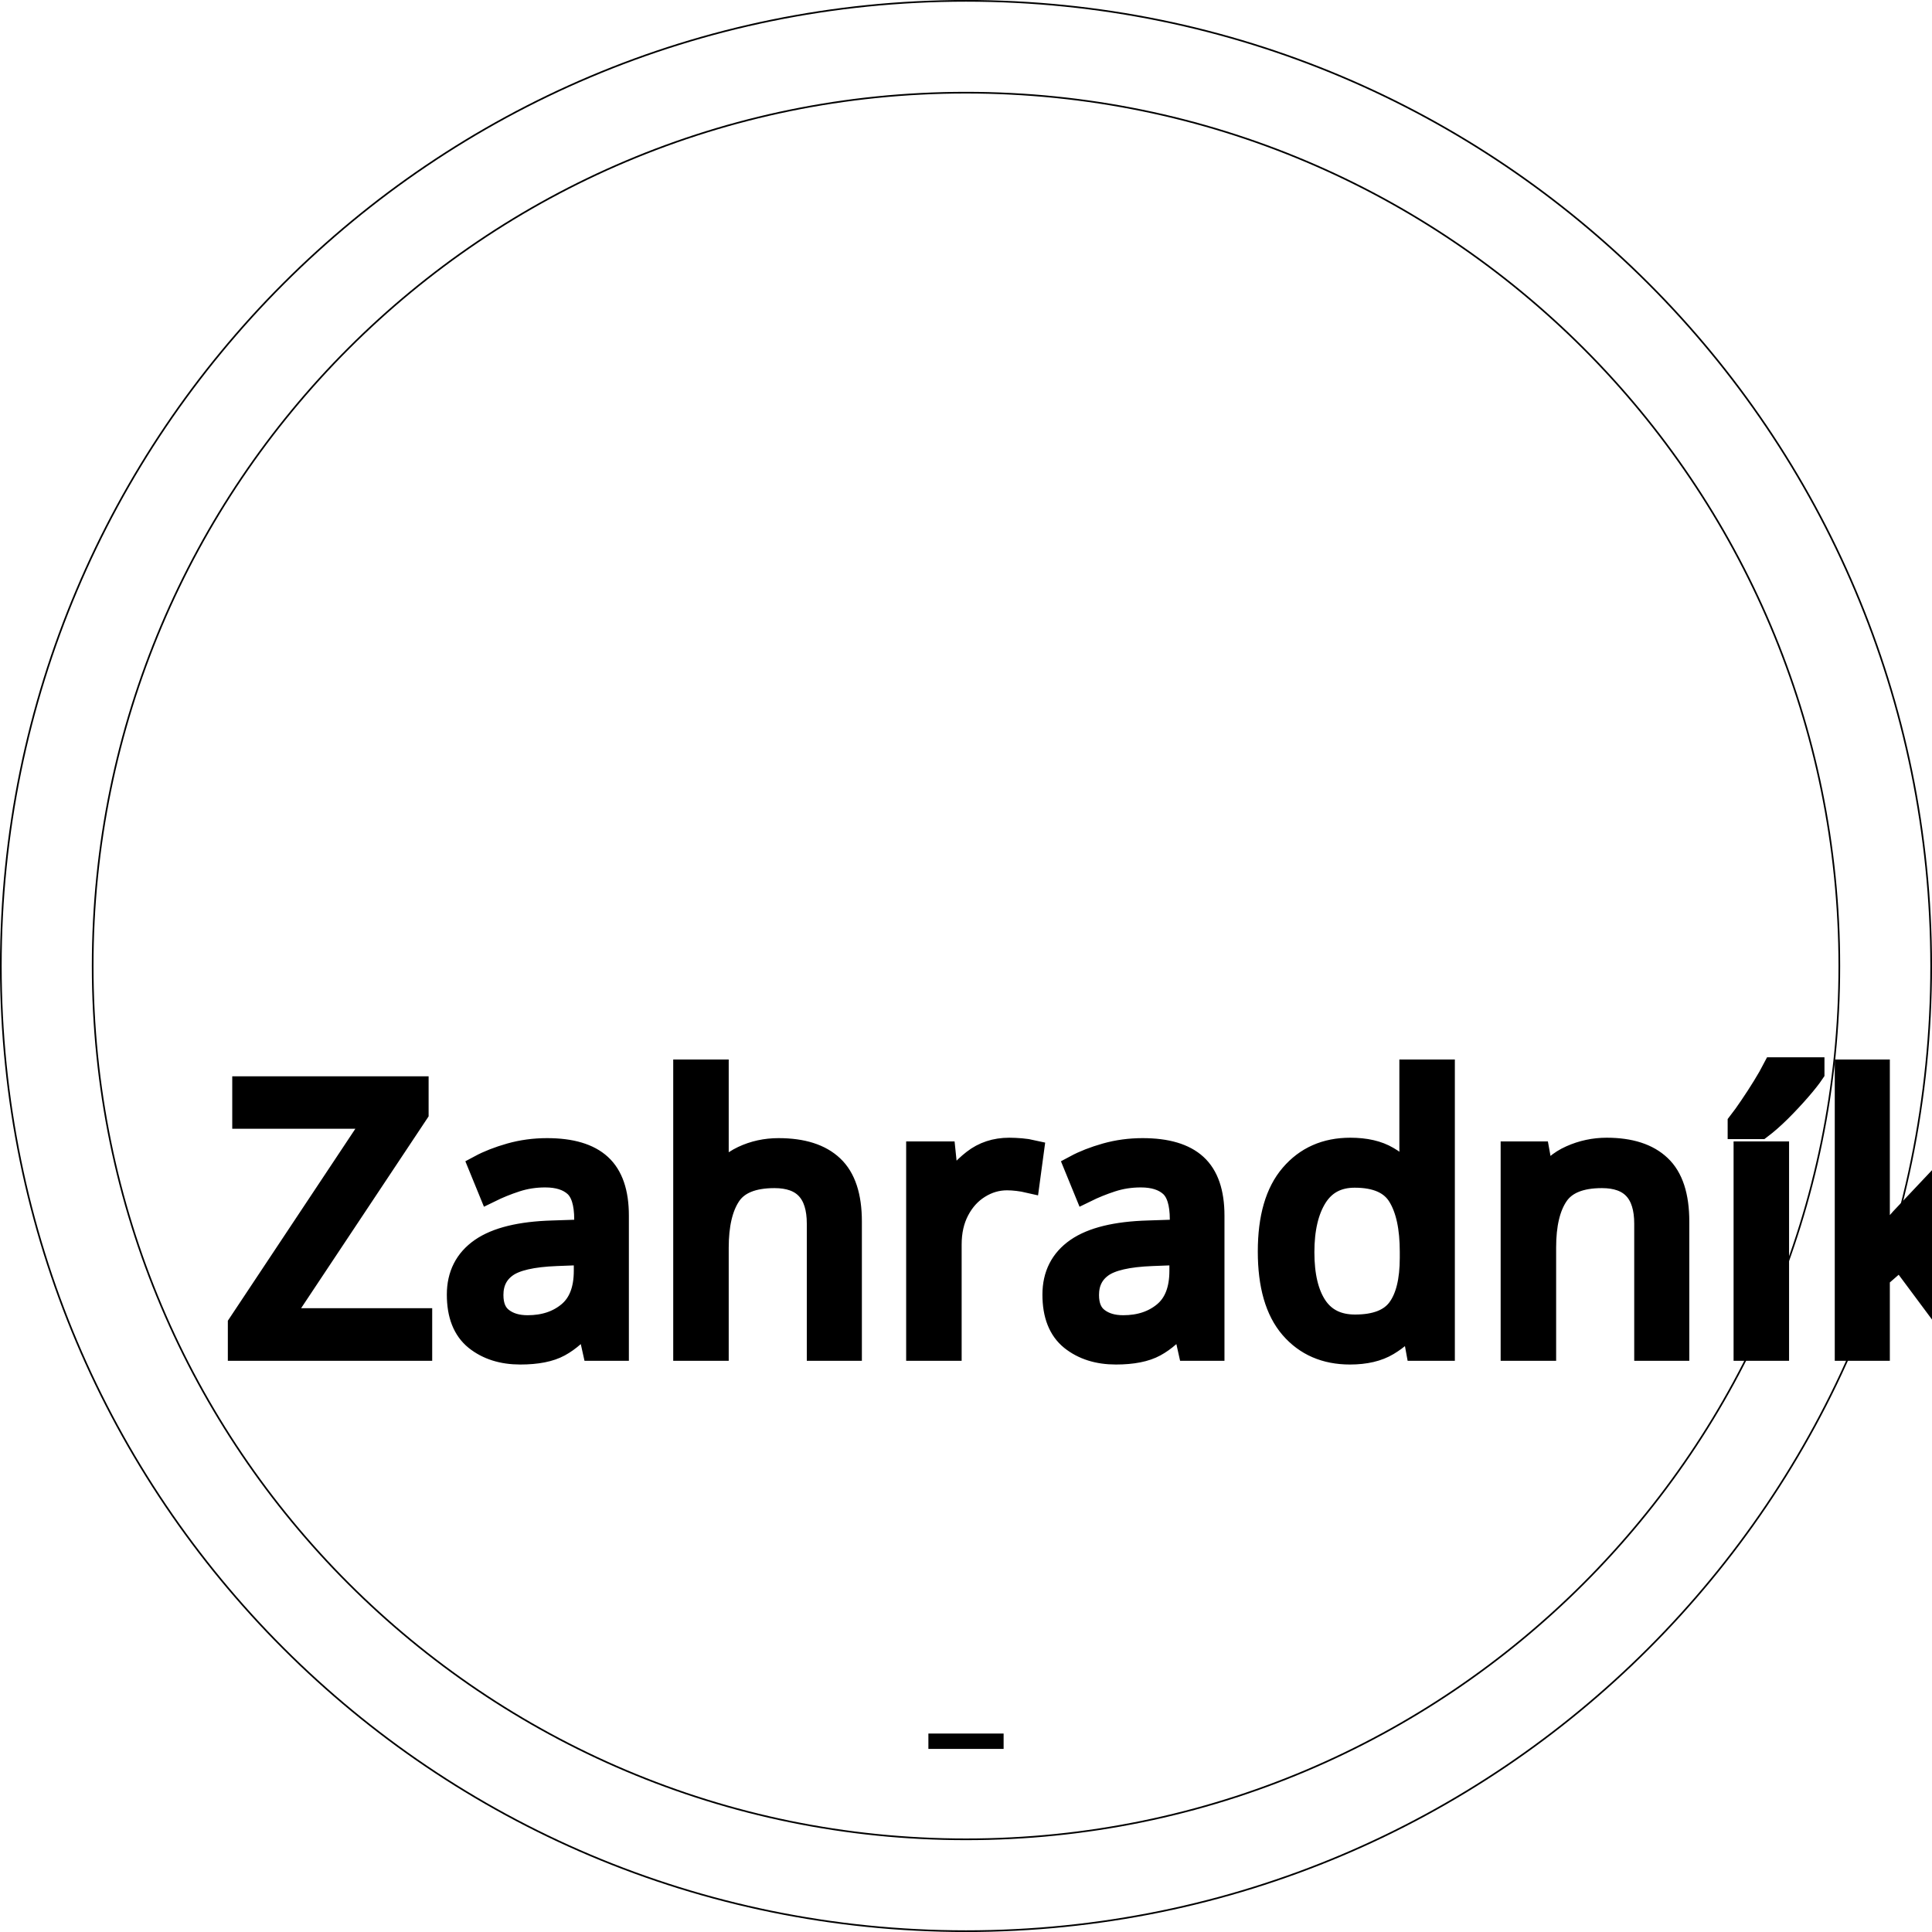
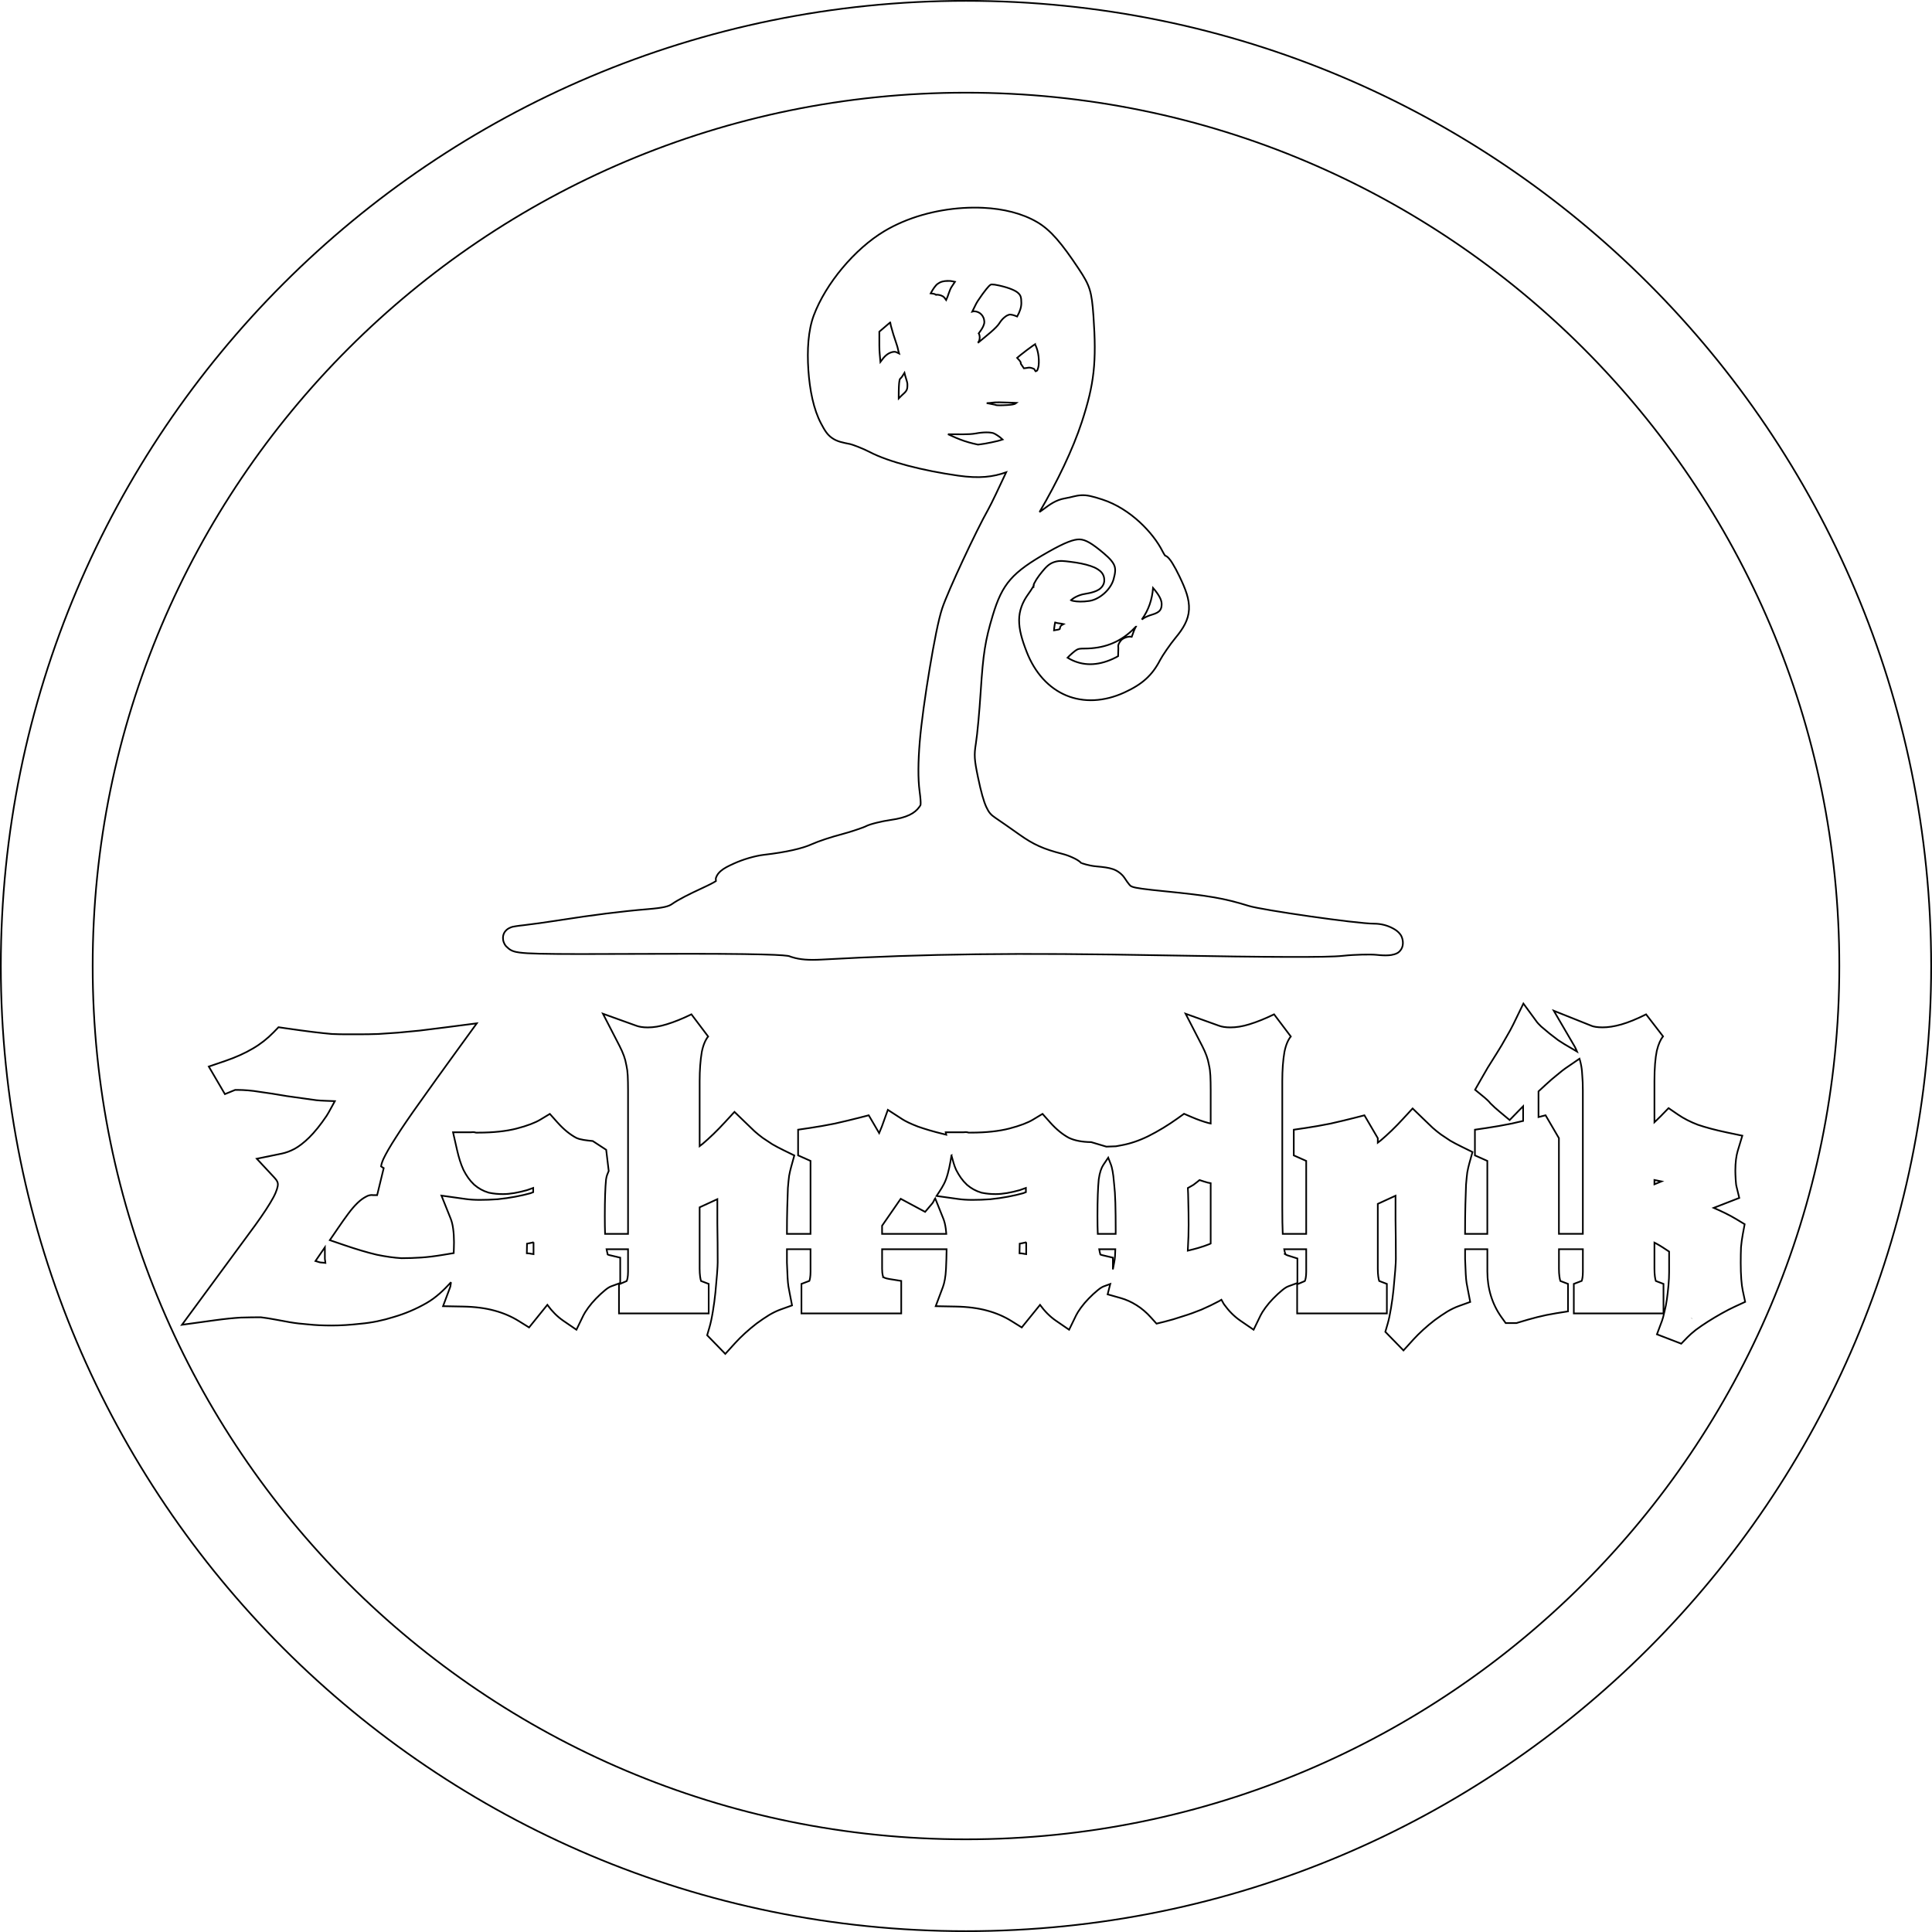
<svg xmlns="http://www.w3.org/2000/svg" version="1.2" viewBox="0 0 219.213 219.213" width="58mm" height="58mm" id="svg1" xml:space="preserve">
  <defs id="defs1">
    <clipPath clipPathUnits="userSpaceOnUse" id="cp1">
      <path d="m 275.5,535.5 c -143.78,0 -260,-116.22 -260,-260 0,-143.78 116.22,-260 260,-260 143.78,0 260,116.22 260,260 0,143.78 -116.22,260 -260,260 z" id="path1" />
    </clipPath>
  </defs>
  <style id="style1">
		tspan { white-space:pre } 
		.s0 { fill: none;stroke: #ff0000;stroke-miterlimit:100 } 
	</style>
  <g id="layer2">
    <g id="layer4" style="display:inline">
      <path id="path2" style="fill:none;stroke:#000000;stroke-width:0.189" d="M 219.118,109.606 A 109.512,109.512 0 0 1 109.606,219.118 109.512,109.512 0 0 1 0.095,109.606 109.512,109.512 0 0 1 109.606,0.095 109.512,109.512 0 0 1 219.118,109.606 Z" />
      <path id="circle2" style="fill:none;stroke:#000000;stroke-width:0.189" d="M 208.697,109.606 A 99.091,99.091 0 0 1 109.606,208.697 99.091,99.091 0 0 1 10.515,109.606 99.091,99.091 0 0 1 109.606,10.515 99.091,99.091 0 0 1 208.697,109.606 Z" />
    </g>
-     <text xml:space="preserve" style="display:inline;font-size:41.522px;font-family:'Didact Gothic';-inkscape-font-specification:'Didact Gothic';text-align:start;letter-spacing:0.769px;writing-mode:lr-tb;direction:ltr;text-anchor:start;fill:#de0000;fill-opacity:0.092;stroke:#000000;stroke-width:2.64;stroke-dasharray:none;stroke-opacity:1" x="25.593" y="153.083" id="text2-9">
-       <tspan id="tspan2-1" x="25.593" y="153.083" style="font-style:normal;font-variant:normal;font-weight:normal;font-stretch:normal;font-family:'New Rocker';-inkscape-font-specification:'New Rocker';letter-spacing:0.769px;fill:#000000;fill-opacity:1;stroke:#000000;stroke-width:2.64;stroke-dasharray:none;stroke-opacity:1">Zahradník</tspan>
-     </text>
-     <path id="path5" style="display:inline;stroke-width:3.717" d="m 105.339,196.695 h 8.535 v 1.744 h -8.535 z" />
+     <path id="path4" style="font-size:38.61px;font-family:'New Rocker';-inkscape-font-specification:'New Rocker';letter-spacing:0.715px;baseline-shift:baseline;white-space:pre;display:inline;overflow:visible;opacity:1;fill:none;stroke:#000000;stroke-width:0.189;stroke-dasharray:none;stroke-opacity:1;enable-background:accumulate;stop-color:#000000;stop-opacity:1" d="m 175.211,112.334 -1.162,2.326 c -0.205,0.41 -0.479,0.901 -0.822,1.464 l -0.014,0.025 -0.014,0.021 c -0.317,0.561 -0.659,1.125 -1.028,1.69 l -0.006,0.008 -0.004,0.008 c -0.358,0.562 -0.704,1.097 -1.035,1.607 l -0.016,0.025 -0.014,0.023 c -0.311,0.518 -0.557,0.936 -0.742,1.254 l -0.701,1.198 1.083,0.867 c 0.328,0.263 0.535,0.476 0.586,0.541 l 0.059,0.079 0.073,0.069 c 0.277,0.277 0.614,0.569 1.049,0.923 l 1.125,0.913 1.026,-1.025 c 0.172,-0.172 0.346,-0.345 0.525,-0.52 v 1.642 c -0.419,0.097 -0.861,0.196 -1.326,0.299 -1.027,0.2 -1.976,0.362 -2.841,0.486 l -1.378,0.198 v 2.875 l 1.427,0.617 v 8.168 h -2.56 c 2e-5,-1.326 0.013,-2.431 0.038,-3.308 0.025,-0.879 0.05,-1.613 0.075,-2.214 0.048,-0.569 0.097,-1.022 0.141,-1.358 0.067,-0.352 0.141,-0.68 0.226,-0.975 l 0.374,-1.306 -1.227,-0.586 c -0.511,-0.243 -0.953,-0.47 -1.322,-0.678 -0.003,-0.002 -0.007,-0.004 -0.01,-0.006 -0.37,-0.232 -0.728,-0.466 -1.075,-0.698 -0.305,-0.219 -0.616,-0.463 -0.929,-0.73 -0.35,-0.325 -0.734,-0.682 -1.158,-1.081 l -1.166,-1.098 -1.101,1.162 c -0.888,0.938 -1.745,1.742 -2.56,2.412 -0.1,0.082 -0.239,0.168 -0.343,0.25 v -0.497 l -1.538,-2.561 -1.154,0.289 c -0.798,0.199 -1.717,0.413 -2.75,0.64 -1.027,0.2 -1.974,0.362 -2.839,0.486 l -1.382,0.198 v 2.875 l 1.429,0.617 v 8.168 h -2.7 c -0.034,-0.755 -0.051,-1.737 -0.051,-2.931 v -14.17 c 0,-1.256 0.086,-2.338 0.244,-3.247 0.168,-0.83 0.437,-1.388 0.736,-1.748 l -1.924,-2.48 c -1.019,0.485 -1.963,0.853 -2.819,1.108 l -0.006,0.002 -0.006,0.002 c -0.795,0.243 -1.523,0.353 -2.194,0.353 -0.556,0 -0.983,-0.073 -1.285,-0.179 l -3.868,-1.353 1.918,3.622 c 0.203,0.384 0.366,0.747 0.493,1.087 0.12,0.319 0.211,0.648 0.271,0.99 l 0.008,0.042 0.01,0.044 c 0.078,0.33 0.131,0.71 0.152,1.141 0.024,0.481 0.036,1.037 0.036,1.659 v 3.696 c -0.071,-0.017 -0.158,-0.022 -0.228,-0.041 -0.606,-0.157 -1.282,-0.387 -2.021,-0.698 l -0.816,-0.343 -0.725,0.507 c -1.12,0.779 -2.244,1.441 -3.374,1.994 -1.066,0.509 -2.096,0.846 -3.094,1.023 l -0.643,0.116 -1.102,0.039 -1.743,-0.506 c -1.074,-0.011 -1.927,-0.184 -2.566,-0.482 -0.689,-0.359 -1.412,-0.913 -2.152,-1.721 l -0.877,-0.958 -1.121,0.657 c -0.539,0.316 -1.458,0.673 -2.704,0.985 -1.169,0.292 -2.643,0.455 -4.399,0.455 h -0.267 c -0.308,-0.096 -0.442,-0.038 -0.622,-0.038 h -2.023 l 0.063,0.272 -0.467,-0.112 c -1.029,-0.245 -1.959,-0.513 -2.797,-0.8 -0.829,-0.309 -1.442,-0.604 -1.774,-0.813 l -1.679,-1.058 -0.687,1.861 c -0.097,0.262 -0.214,0.485 -0.315,0.74 l -1.196,-1.992 -1.156,0.289 c -0.798,0.199 -1.717,0.413 -2.75,0.64 -1.027,0.2 -1.974,0.362 -2.839,0.486 l -1.38,0.198 v 2.875 l 1.429,0.617 v 8.168 h -2.714 c 0.002,-1.156 0.015,-2.131 0.038,-2.921 0.025,-0.879 0.048,-1.614 0.073,-2.216 0.048,-0.569 0.097,-1.022 0.141,-1.358 0.067,-0.352 0.143,-0.678 0.228,-0.973 l 0.372,-1.308 -1.227,-0.584 c -0.502,-0.239 -0.933,-0.462 -1.299,-0.667 -0.38,-0.238 -0.749,-0.476 -1.105,-0.713 -0.307,-0.22 -0.616,-0.464 -0.93,-0.732 -0.35,-0.325 -0.734,-0.686 -1.158,-1.085 l -1.166,-1.096 -1.103,1.164 c -0.888,0.938 -1.743,1.742 -2.558,2.412 -0.1,0.082 -0.241,0.166 -0.344,0.249 v -7.27 c 0,-1.257 0.088,-2.343 0.245,-3.252 0.168,-0.827 0.436,-1.383 0.734,-1.742 l -1.926,-2.482 c -1.019,0.485 -1.961,0.853 -2.817,1.108 l -0.006,0.002 -0.006,0.002 c -0.795,0.243 -1.525,0.355 -2.196,0.355 -0.556,0 -0.981,-0.075 -1.283,-0.181 l -3.868,-1.353 1.918,3.622 c 0.203,0.384 0.366,0.747 0.493,1.087 0.12,0.319 0.209,0.648 0.269,0.99 l 0.008,0.042 0.012,0.044 c 0.078,0.33 0.131,0.71 0.152,1.141 0.024,0.481 0.036,1.037 0.036,1.659 v 16.056 h -2.643 c -0.02,-0.561 -0.03,-1.23 -0.03,-2.004 0,-1.835 0.052,-3.21 0.143,-4.083 0.061,-0.46 0.194,-0.658 0.307,-0.95 l -0.291,-2.371 -1.544,-0.982 c -0.709,-0.071 -1.43,-0.139 -1.905,-0.36 -0.689,-0.359 -1.414,-0.913 -2.154,-1.721 l -0.877,-0.956 -1.119,0.655 c -0.539,0.316 -1.458,0.673 -2.704,0.985 -1.169,0.292 -2.642,0.455 -4.399,0.455 h -0.267 c -0.308,-0.096 -0.44,-0.038 -0.62,-0.038 h -2.025 l 0.461,1.973 c 0.198,0.848 0.426,1.575 0.729,2.214 l 0.016,0.029 0.014,0.033 c 0.321,0.61 0.701,1.149 1.186,1.593 l 0.028,0.025 0.03,0.025 c 0.464,0.387 1.008,0.683 1.592,0.85 l 0.061,0.019 0.065,0.012 c 0.501,0.1 1.018,0.146 1.55,0.146 0.841,0 1.737,-0.161 2.774,-0.441 0.247,-0.067 0.472,-0.177 0.715,-0.252 v 0.474 c -0.122,0.043 -0.179,0.081 -0.319,0.123 -0.507,0.137 -1.081,0.266 -1.726,0.385 -0.641,0.119 -1.325,0.214 -2.049,0.287 -0.7,0.048 -1.387,0.073 -2.059,0.073 -0.607,0 -1.153,-0.036 -1.635,-0.102 l -2.766,-0.378 1.063,2.582 c 0.118,0.287 0.217,0.654 0.279,1.11 v 0.006 l 0.002,0.004 c 0.065,0.456 0.099,0.962 0.099,1.513 0,0.406 -0.023,0.813 -0.032,1.22 l -1.265,0.204 c -0.91,0.148 -1.735,0.245 -2.471,0.293 -0.743,0.048 -1.5,0.072 -2.269,0.073 -0.847,-0.047 -1.801,-0.174 -2.855,-0.389 -1.057,-0.241 -2.34,-0.612 -3.841,-1.112 l -1.55,-0.518 0.93,-1.322 0.002,-0.004 c 0.399,-0.574 0.799,-1.121 1.196,-1.642 0.367,-0.482 0.723,-0.88 1.057,-1.193 l 0.002,-0.002 c 0.341,-0.321 0.664,-0.546 0.968,-0.698 l 0.032,-0.015 0.03,-0.017 c 0.205,-0.114 0.405,-0.151 0.643,-0.162 l 0.053,0.017 h 0.531 l 0.756,-3.025 c -0.178,-0.095 -0.22,-0.138 -0.307,-0.202 0.014,-0.085 0.055,-0.345 0.271,-0.821 0.281,-0.582 0.772,-1.419 1.465,-2.459 l 0.006,-0.008 0.004,-0.008 c 0.696,-1.068 1.62,-2.385 2.766,-3.938 l 0.004,-0.004 0.004,-0.006 c 1.152,-1.587 2.563,-3.499 4.233,-5.734 l 2.259,-3.027 -3.746,0.47 c -1.026,0.128 -1.976,0.242 -2.847,0.345 -0.862,0.076 -1.687,0.153 -2.475,0.229 -0.774,0.05 -1.525,0.098 -2.251,0.148 -0.717,0.024 -1.447,0.037 -2.19,0.037 h -1.621 c -0.45,0 -0.973,-0.013 -1.556,-0.037 -0.586,-0.049 -1.302,-0.124 -2.15,-0.224 h -0.006 c -0.834,-0.101 -1.891,-0.241 -3.17,-0.42 l -0.794,-0.112 -0.564,0.566 c -0.723,0.723 -1.516,1.328 -2.394,1.823 l -0.008,0.004 -0.008,0.004 c -0.864,0.5 -1.913,0.964 -3.142,1.374 l -1.901,0.632 1.853,3.085 1.176,-0.47 h 0.23 c 0.837,0 1.691,0.069 2.562,0.21 l 0.024,0.004 0.024,0.004 c 0.956,0.126 1.953,0.276 2.989,0.453 l 0.022,0.004 0.022,0.006 c 1.088,0.155 2.227,0.309 3.417,0.464 l 0.018,0.004 0.02,0.002 c 0.658,0.07 1.426,0.07 2.14,0.104 -0.313,0.531 -0.656,1.212 -0.948,1.646 -0.696,1.006 -1.365,1.81 -1.982,2.405 -0.611,0.588 -1.182,1.01 -1.689,1.283 -0.518,0.268 -1.012,0.444 -1.489,0.54 l -2.869,0.574 2.021,2.11 c 0.357,0.373 0.406,0.566 0.406,0.782 0,0.194 -0.12,0.722 -0.531,1.457 -0.433,0.776 -1.134,1.828 -2.087,3.106 l -8.414,11.131 3.813,-0.511 c 1.121,-0.15 2.108,-0.246 2.954,-0.295 0.838,-0.024 1.596,-0.034 2.291,-0.035 0.575,0.071 1.108,0.149 1.58,0.239 h 0.006 l 0.008,0.002 c 0.571,0.104 1.152,0.209 1.748,0.312 l 0.006,0.002 h 0.006 c 0.657,0.11 1.361,0.188 2.103,0.243 h 0.002 0.002 0.002 c 8.28e-4,-1e-5 0.003,-7e-5 0.004,0 0.795,0.085 1.692,0.125 2.708,0.125 1.016,0 2.121,-0.069 3.316,-0.2 1.289,-0.113 2.564,-0.369 3.819,-0.757 1.3,-0.369 2.557,-0.887 3.764,-1.561 1.073,-0.599 1.971,-1.434 2.813,-2.328 -0.04,0.153 -0.049,0.419 -0.095,0.54 l -0.824,2.143 2.297,0.041 c 1.389,0.024 2.586,0.18 3.589,0.447 l 0.004,0.002 h 0.004 c 1.046,0.273 1.981,0.666 2.819,1.173 l 1.182,0.717 2.101,-2.53 c 0.526,0.703 1.131,1.309 1.829,1.775 l 1.517,1.01 0.812,-1.628 c 0.091,-0.181 0.276,-0.476 0.546,-0.836 0.261,-0.348 0.557,-0.689 0.893,-1.025 0.348,-0.348 0.688,-0.655 1.024,-0.923 l 0.006,-0.004 0.004,-0.006 c 0.312,-0.254 0.559,-0.382 0.687,-0.428 l 1.065,-0.38 v -2.836 l -1.245,-0.287 c -0.107,-0.025 -0.153,-0.047 -0.196,-0.069 -0.001,-0.01 -0.007,-0.03 -0.014,-0.054 l -0.002,-0.008 c -0.039,-0.133 -0.079,-0.31 -0.119,-0.526 h 2.475 v 2.532 c 0,0.568 -0.1,0.904 -0.139,0.981 l -0.01,0.019 -0.01,0.019 c -0.002,0.005 -0.004,0.009 -0.006,0.013 l -0.877,0.366 v 3.256 h 10.317 v -3.305 l -0.877,-0.326 c -0.001,-0.003 -0.003,-0.006 -0.004,-0.01 -0.069,-0.188 -0.16,-0.668 -0.16,-1.364 v -6.873 l 2.037,-0.911 v 2.703 0.013 c 0.026,1.458 0.038,2.914 0.038,4.372 0,0.186 -0.021,0.637 -0.071,1.262 -0.05,0.631 -0.114,1.329 -0.19,2.093 -0.073,0.708 -0.171,1.418 -0.293,2.127 v 0.004 l -0.002,0.004 c -0.121,0.727 -0.254,1.313 -0.38,1.734 l -0.275,0.917 2.087,2.089 1.134,-1.216 c 0.32,-0.343 0.697,-0.709 1.128,-1.093 0.424,-0.377 0.875,-0.745 1.35,-1.102 0.5,-0.356 0.983,-0.672 1.449,-0.952 0.459,-0.261 0.893,-0.464 1.297,-0.605 l 1.321,-0.461 -0.275,-1.37 c -0.048,-0.24 -0.096,-0.495 -0.145,-0.761 v -0.006 c -0.037,-0.223 -0.072,-0.556 -0.095,-0.977 -0.024,-0.432 -0.051,-1.003 -0.075,-1.686 v -0.013 -1.476 h 2.714 v 2.532 c 0,0.549 -0.084,0.892 -0.133,1.014 l -0.911,0.337 v 3.305 h 11.477 v -3.638 l -1.36,-0.212 c -0.53,-0.083 -0.688,-0.208 -0.707,-0.218 h -0.002 c 0.003,-0.011 -0.133,-0.268 -0.133,-0.936 v -2.183 h 7.42 c -0.01,0.74 -0.034,1.48 -0.071,2.22 -0.045,0.884 -0.183,1.562 -0.356,2.014 l -0.828,2.143 2.299,0.041 c 1.389,0.024 2.588,0.18 3.591,0.447 l 0.004,0.002 h 0.004 c 1.046,0.273 1.977,0.664 2.815,1.172 l 1.184,0.717 2.103,-2.526 c 0.526,0.702 1.132,1.308 1.829,1.773 l 1.515,1.01 0.814,-1.628 c 0.091,-0.181 0.272,-0.476 0.542,-0.836 0.261,-0.348 0.559,-0.689 0.895,-1.025 0.348,-0.348 0.69,-0.657 1.026,-0.925 l 0.004,-0.004 0.006,-0.004 c 0.312,-0.254 0.557,-0.382 0.685,-0.428 l 0.762,-0.272 -0.305,1.16 1.53,0.422 c 0.593,0.164 1.188,0.422 1.794,0.79 0.584,0.355 1.136,0.809 1.661,1.378 l 0.639,0.69 0.915,-0.218 c 0.676,-0.162 1.375,-0.364 2.091,-0.601 l 0.008,-0.002 c 0.738,-0.219 1.451,-0.468 2.14,-0.744 l 0.014,-0.006 0.016,-0.006 c 0.706,-0.299 1.376,-0.612 2.009,-0.942 0.1,-0.052 0.176,-0.109 0.273,-0.162 0.117,0.178 0.187,0.366 0.317,0.541 0.533,0.721 1.155,1.337 1.867,1.811 l 1.517,1.01 0.812,-1.628 c 0.091,-0.181 0.274,-0.476 0.544,-0.836 0.261,-0.348 0.557,-0.689 0.893,-1.025 0.348,-0.348 0.69,-0.657 1.026,-0.925 l 0.006,-0.004 0.004,-0.004 c 0.312,-0.254 0.557,-0.382 0.685,-0.428 l 1.067,-0.382 V 140.87 l -1.134,-0.349 c -0.117,-0.036 -0.159,-0.067 -0.218,-0.1 0.005,-0.002 -0.027,-0.072 -0.097,-0.243 -0.024,-0.094 -0.048,-0.209 -0.071,-0.343 h 2.534 v 2.532 c 0,0.568 -0.102,0.904 -0.141,0.981 l -0.01,0.019 -0.008,0.019 c -0.002,0.004 -0.004,0.01 -0.006,0.013 l -0.879,0.366 v 3.256 h 10.319 v -3.305 l -0.879,-0.326 c -0.001,-0.003 -0.003,-0.006 -0.004,-0.01 -0.069,-0.188 -0.16,-0.668 -0.16,-1.364 v -7.258 l 2.039,-0.911 v 2.701 0.013 c 0.026,1.458 0.038,2.916 0.038,4.374 0,0.186 -0.021,0.637 -0.071,1.262 -0.051,0.631 -0.116,1.327 -0.192,2.091 l 0.002,-0.004 c -0.073,0.71 -0.172,1.42 -0.295,2.131 v 0.004 l -0.002,0.006 c -0.121,0.727 -0.252,1.312 -0.378,1.732 l -0.275,0.921 2.087,2.085 1.134,-1.216 c 0.32,-0.343 0.697,-0.709 1.128,-1.093 0.423,-0.376 0.873,-0.741 1.346,-1.096 0.497,-0.355 0.979,-0.673 1.443,-0.952 0.463,-0.264 0.9,-0.466 1.307,-0.609 l 1.319,-0.462 -0.273,-1.37 c -0.048,-0.24 -0.098,-0.493 -0.146,-0.759 v -0.002 c -0.037,-0.223 -0.071,-0.558 -0.095,-0.981 -0.024,-0.432 -0.051,-1.005 -0.075,-1.688 v -0.012 -1.091 h 2.56 v 2.491 c 0,1.89 0.547,3.664 1.627,5.125 l 0.481,0.653 h 1.241 l 0.224,-0.069 c 0.75,-0.225 1.473,-0.424 2.168,-0.597 0.668,-0.167 1.394,-0.313 2.176,-0.435 l 1.358,-0.21 v -3.075 l -0.877,-0.326 c -0.001,-0.003 -0.003,-0.006 -0.004,-0.01 -0.069,-0.188 -0.16,-0.668 -0.16,-1.364 v -2.183 h 2.752 v 2.532 c 1e-5,0.549 -0.084,0.892 -0.133,1.014 l -0.909,0.337 v 3.305 H 191.322 v -3.305 l -0.879,-0.326 c -0.001,-0.003 -0.003,-0.006 -0.004,-0.01 -0.069,-0.188 -0.158,-0.668 -0.158,-1.364 v -2.915 c 0.053,0.028 0.114,0.05 0.166,0.079 l 0.02,0.01 0.018,0.008 c 0.5,0.258 0.992,0.586 1.485,0.902 v 2.304 c 0,0.433 -0.024,0.913 -0.071,1.437 -0.049,0.54 -0.109,1.066 -0.182,1.578 -0.069,0.484 -0.159,0.938 -0.271,1.362 l -0.012,0.038 -0.01,0.038 c -0.09,0.429 -0.187,0.767 -0.273,0.99 l -0.582,1.513 2.795,1.048 0.731,-0.732 c 0.243,-0.243 0.563,-0.518 0.95,-0.815 0.423,-0.304 0.883,-0.612 1.386,-0.923 0.515,-0.319 1.043,-0.624 1.584,-0.919 0.535,-0.292 1.04,-0.547 1.513,-0.759 l 1.188,-0.532 -0.279,-1.276 c -0.138,-0.629 -0.232,-1.691 -0.232,-3.093 0,-0.68 0.011,-1.262 0.034,-1.759 0.047,-0.484 0.113,-0.967 0.206,-1.453 l 0.214,-1.112 -0.976,-0.574 c -0.798,-0.469 -1.678,-0.872 -2.58,-1.256 l 2.936,-1.112 -0.346,-1.385 c -0.002,-0.007 -0.046,-0.281 -0.069,-0.671 -0.025,-0.417 -0.038,-0.752 -0.038,-0.987 0,-0.938 0.107,-1.686 0.275,-2.227 l 0.529,-1.696 -1.74,-0.355 c -1.33,-0.271 -2.456,-0.565 -3.374,-0.869 -0.866,-0.321 -1.622,-0.699 -2.273,-1.133 l -1.097,-0.73 -0.93,0.931 c -0.26,0.26 -0.458,0.422 -0.695,0.647 v -4.607 c 0,-1.463 0.105,-2.607 0.271,-3.384 0.19,-0.771 0.455,-1.3 0.719,-1.622 l -1.95,-2.461 c -1.093,0.534 -2.051,0.909 -2.851,1.131 -0.812,0.226 -1.533,0.326 -2.158,0.326 -0.617,0 -1.04,-0.085 -1.231,-0.16 l -4.377,-1.701 2.415,4.025 c 0.115,0.191 0.179,0.366 0.255,0.543 l -1.459,-0.834 c -0.123,-0.07 -0.377,-0.228 -0.697,-0.434 -0.313,-0.24 -0.647,-0.488 -1,-0.748 -0.334,-0.262 -0.653,-0.525 -0.962,-0.786 -0.251,-0.232 -0.427,-0.422 -0.483,-0.497 z m 6.448,6.175 c 0.049,0.167 0.11,0.321 0.143,0.507 l 0.008,0.044 0.01,0.044 c 0.076,0.323 0.131,0.716 0.152,1.175 l 0.002,0.038 0.004,0.038 c 0.045,0.476 0.069,1.046 0.069,1.701 v 16.056 h -2.752 v -10.711 l -1.536,-2.561 -0.812,0.202 v -2.875 c 0.277,-0.251 0.548,-0.495 0.812,-0.732 0.49,-0.441 0.934,-0.814 1.328,-1.116 l 0.024,-0.017 0.022,-0.017 c 0.417,-0.344 0.735,-0.583 0.875,-0.676 z m -72.228,10.823 c 0.158,0.566 0.308,1.138 0.527,1.599 l 0.016,0.029 0.016,0.031 c 0.321,0.61 0.701,1.149 1.186,1.593 l 0.026,0.027 0.03,0.025 c 0.464,0.387 1.008,0.683 1.592,0.85 l 0.063,0.019 0.061,0.012 c 0.501,0.1 1.02,0.146 1.552,0.146 0.841,0 1.739,-0.161 2.776,-0.441 0.247,-0.067 0.472,-0.177 0.715,-0.252 v 0.472 c -0.122,0.043 -0.178,0.08 -0.319,0.123 -0.507,0.137 -1.081,0.268 -1.726,0.387 -0.64,0.119 -1.324,0.214 -2.047,0.287 -0.701,0.048 -1.389,0.073 -2.063,0.073 -0.607,0 -1.155,-0.036 -1.637,-0.102 l -2.485,-0.339 c 0.397,-0.586 0.815,-1.153 1.085,-1.859 l 0.004,-0.008 0.002,-0.006 c 0.307,-0.825 0.477,-1.74 0.628,-2.667 z m 18.028,0.252 0.317,0.792 c 0.045,0.112 0.12,0.359 0.184,0.703 l 0.002,0.01 0.002,0.01 c 0.057,0.285 0.118,0.753 0.166,1.358 l 0.004,0.035 0.004,0.035 c 0.068,0.544 0.118,1.26 0.143,2.125 0.025,0.853 0.038,1.895 0.038,3.12 0,0.114 -0.001,0.229 -0.002,0.343 h -2.061 c -0.021,-0.561 -0.034,-1.23 -0.034,-2.004 0,-1.838 0.056,-3.218 0.146,-4.091 0.106,-0.787 0.315,-1.319 0.533,-1.632 z m 62.82,2.499 0.804,0.16 -0.804,0.324 z m -52.318,0.008 c 0.317,0.097 0.607,0.202 0.954,0.289 0.121,0.03 0.212,0.031 0.329,0.058 v 6.754 c -0.055,0.026 -0.073,0.041 -0.133,0.067 -0.402,0.155 -0.843,0.303 -1.328,0.441 -0.371,0.106 -0.773,0.201 -1.174,0.295 0.004,-0.108 0.012,-0.198 0.016,-0.308 l 0.002,-0.031 c 0.052,-0.847 0.079,-1.695 0.079,-2.541 0,-0.877 -0.014,-1.791 -0.04,-2.74 0,-0.57 -0.03,-0.946 -0.048,-1.395 0.211,-0.122 0.409,-0.203 0.63,-0.347 l 0.008,-0.006 0.008,-0.004 c 0.277,-0.185 0.463,-0.356 0.697,-0.532 z m -30.402,2.048 0.936,2.274 c 0.118,0.287 0.217,0.656 0.279,1.112 v 0.006 l 0.002,0.004 c 0.026,0.185 0.049,0.379 0.065,0.58 h -7.391 v -0.911 l 2.144,-3.015 2.807,1.464 0.832,-0.958 c 0.136,-0.157 0.201,-0.386 0.325,-0.555 z m -46.196,4.91 v 1.339 c -0.189,-0.019 -0.424,-0.085 -0.604,-0.092 l 0.002,0.002 c -0.058,-0.003 -0.112,-0.009 -0.17,-0.012 l 0.022,-1.075 c 0.207,-0.047 0.376,-0.058 0.598,-0.116 l 0.028,-0.006 0.026,-0.008 c 0.032,-0.01 0.067,-0.023 0.099,-0.033 z m 56.663,0 v 1.339 c -0.189,-0.019 -0.424,-0.085 -0.604,-0.092 l 0.004,0.002 c -0.058,-0.003 -0.112,-0.009 -0.17,-0.012 l 0.022,-1.075 c 0.207,-0.047 0.374,-0.058 0.596,-0.116 l 0.028,-0.006 0.026,-0.008 c 0.032,-0.01 0.067,-0.023 0.099,-0.033 z m -80.662,0.572 v 1.239 c 0,0.171 0.056,0.332 0.069,0.501 -0.185,-0.03 -0.487,-0.023 -0.647,-0.06 h -0.004 c -0.157,-0.037 -0.336,-0.107 -0.497,-0.148 z m 89.058,0.214 h 1.855 c -0.01,0.262 -0.022,0.524 -0.036,0.786 -0.024,0.446 -0.158,0.979 -0.244,1.474 v -1.316 l -1.247,-0.287 c -0.105,-0.024 -0.151,-0.046 -0.194,-0.067 -0.002,-0.01 -0.008,-0.034 -0.014,-0.056 -0.039,-0.134 -0.081,-0.314 -0.121,-0.534 z m 68.134,7.738 -0.002,0.01 c 3.2e-4,-0.002 0.002,-0.007 0.002,-0.01 z" transform="scale(0.9865363,1.013648)" />
+     <g id="path3" style="opacity:1">
+       <path id="path5" style="baseline-shift:baseline;display:inline;overflow:visible;fill:none;stroke:#000000;stroke-width:0.189;stroke-dasharray:none;stroke-opacity:1;enable-background:accumulate;stop-color:#000000;stop-opacity:1" d="m 111.564,23.578 c -0.758,-0.037 -1.53,-0.028 -2.309,0.021 -3.113,0.197 -6.316,1.072 -8.93,2.639 -3.341,2.003 -6.624,5.92 -7.988,9.543 -0.638,1.694 -0.771,3.946 -0.617,6.211 0.154,2.265 0.594,4.484 1.453,6.084 0.36,0.67 0.649,1.221 1.246,1.631 0.598,0.41 1.195,0.507 2.064,0.684 0.225,0.046 1.431,0.494 2.188,0.891 2.15,1.127 5.988,2.106 10.025,2.684 2.448,0.35 3.975,0.147 5.469,-0.379 -0.768,1.633 -1.637,3.512 -2.088,4.309 -1.292,2.283 -4.497,9.117 -5.17,11.125 -0.428,1.277 -0.929,3.881 -1.424,6.836 -0.495,2.955 -0.945,6.156 -1.125,8.322 -0.187,2.247 -0.206,4.189 -0.019,5.582 0.109,0.814 0.135,1.27 0.119,1.453 -0.016,0.184 0.006,0.125 -0.15,0.346 -0.506,0.716 -1.396,1.213 -3.232,1.473 -0.546,0.077 -1.113,0.192 -1.621,0.32 -0.508,0.129 -0.913,0.238 -1.316,0.447 -0.121,0.063 -1.514,0.564 -2.598,0.848 -1.198,0.314 -2.633,0.779 -3.447,1.146 -1.045,0.472 -2.84,0.896 -5.393,1.193 -1.048,0.122 -2.41,0.527 -3.432,0.996 -0.653,0.3 -1.086,0.5 -1.494,0.85 -0.204,0.175 -0.423,0.421 -0.539,0.768 -0.043,0.129 0.006,0.236 0,0.367 -0.204,0.136 -0.704,0.408 -1.609,0.824 -1.348,0.62 -2.685,1.289 -3.381,1.785 -0.356,0.254 -0.927,0.431 -2.771,0.582 -2.862,0.235 -6.313,0.668 -10.014,1.254 -1.34,0.212 -3.185,0.47 -4.021,0.562 -0.371,0.041 -0.661,0.076 -0.912,0.117 -0.251,0.041 -0.442,0.052 -0.773,0.227 -0.166,0.087 -0.411,0.247 -0.572,0.582 -0.161,0.335 -0.125,0.75 -0.041,0.975 0.167,0.45 0.328,0.523 0.453,0.648 0.377,0.377 0.834,0.483 1.344,0.553 0.51,0.07 1.195,0.109 2.283,0.135 2.176,0.052 5.945,0.046 12.658,0.018 12.858,-0.055 15.344,0.134 15.715,0.275 0.012,0.005 0.025,0.009 0.037,0.014 l 0.178,0.068 h 0.012 0.002 c 0.929,0.306 2.005,0.368 3.387,0.291 11.88,-0.663 22.102,-0.788 38.857,-0.479 6.006,0.111 10.645,0.171 13.998,0.18 3.353,0.009 5.357,-0.022 6.357,-0.133 1.276,-0.141 3.13,-0.174 3.766,-0.105 0.524,0.057 0.974,0.077 1.379,0.049 0.202,-0.014 0.391,-0.037 0.611,-0.104 0.22,-0.067 0.54,-0.144 0.82,-0.598 0.331,-0.536 0.156,-1.302 -0.1,-1.65 -0.256,-0.348 -0.541,-0.533 -0.848,-0.699 -0.613,-0.332 -1.344,-0.535 -2.145,-0.535 -1.976,0 -12.707,-1.549 -14.213,-2.016 -2.796,-0.867 -4.497,-1.162 -9.596,-1.668 -2.166,-0.215 -3.222,-0.356 -3.598,-0.498 -0.188,-0.071 -0.221,-0.098 -0.342,-0.229 -0.121,-0.131 -0.305,-0.396 -0.582,-0.807 -0.266,-0.393 -0.757,-0.788 -1.279,-0.965 -0.522,-0.177 -1.073,-0.242 -1.869,-0.314 -1.023,-0.094 -1.629,-0.369 -1.697,-0.363 h -0.002 v 0.002 h -0.002 v 0.002 0.002 0.002 0.002 l 0.002,0.002 c 9e-4,0.001 0.003,0.004 0.004,0.006 -0.328,-0.325 -0.639,-0.478 -1.004,-0.65 -0.369,-0.174 -0.771,-0.323 -1.184,-0.428 -2.139,-0.541 -3.292,-1.062 -4.885,-2.195 -0.932,-0.663 -2.144,-1.507 -2.73,-1.902 -0.485,-0.327 -0.724,-0.58 -1.021,-1.225 -0.297,-0.645 -0.593,-1.696 -0.938,-3.35 -0.424,-2.038 -0.454,-2.527 -0.244,-3.844 0.172,-1.081 0.404,-3.65 0.551,-5.939 0.273,-4.253 0.513,-5.773 1.357,-8.58 1.092,-3.631 2.19,-4.893 6.342,-7.244 1.852,-1.049 2.872,-1.431 3.529,-1.404 0.657,0.027 1.372,0.427 2.754,1.596 0.752,0.636 1.072,1.068 1.191,1.406 0.12,0.338 0.125,0.729 -0.098,1.523 -0.328,1.173 -1.584,2.284 -2.748,2.459 -0.753,0.113 -1.411,0.091 -1.836,-0.002 -0.216,-0.047 -0.172,-0.044 -0.244,-0.086 0.019,-0.018 0.018,-0.019 0.019,-0.02 h 0.002 c 0.002,-0.002 0.008,-0.006 0.025,-0.021 0.319,-0.285 0.942,-0.58 1.506,-0.664 0.404,-0.061 0.768,-0.145 1.092,-0.258 0.162,-0.057 0.31,-0.113 0.492,-0.227 0.091,-0.057 0.195,-0.123 0.322,-0.266 0.127,-0.143 0.316,-0.407 0.316,-0.812 0,-0.714 -0.445,-1.04 -0.721,-1.223 -0.276,-0.183 -0.547,-0.291 -0.857,-0.395 -0.62,-0.208 -1.387,-0.362 -2.275,-0.467 -0.699,-0.082 -1.192,-0.178 -1.824,0.027 -0.633,0.205 -0.993,0.643 -1.357,1.076 -0.231,0.275 -0.437,0.552 -0.604,0.807 -0.083,0.128 -0.157,0.248 -0.225,0.383 -0.047,0.094 -0.114,0.152 -0.15,0.34 l 0.002,-0.002 0.002,-0.002 v -0.002 h 0.002 v -0.002 h 0.002 0.002 0.002 l 0.002,0.002 0.002,0.002 v 0.002 l 0.002,0.002 c 0.004,0.009 0.003,0.025 0,0.035 v 0.002 c -0.007,0.015 -0.018,0.039 -0.033,0.068 -0.007,0.064 -0.012,0.14 -0.012,0.23 0,-0.1 0.003,-0.173 0.008,-0.225 -0.023,0.043 -0.054,0.099 -0.09,0.16 -0.126,0.213 -0.316,0.503 -0.523,0.789 -0.625,0.862 -1.017,1.846 -1.021,2.926 -0.004,1.079 0.312,2.192 0.859,3.6 0.921,2.368 2.496,4.111 4.482,4.941 1.986,0.831 4.317,0.716 6.594,-0.326 2.041,-0.935 3.16,-1.942 4.062,-3.68 0.267,-0.514 1.131,-1.782 1.76,-2.539 0.858,-1.032 1.459,-2.019 1.518,-3.197 0.058,-1.178 -0.375,-2.291 -1.082,-3.766 -0.281,-0.586 -0.554,-1.095 -0.797,-1.484 -0.121,-0.195 -0.226,-0.353 -0.373,-0.521 -0.073,-0.084 -0.14,-0.174 -0.346,-0.303 -0.021,-0.013 -0.083,-0.022 -0.109,-0.037 -0.076,-0.108 -0.182,-0.272 -0.299,-0.504 -1.021,-2.036 -3.609,-4.824 -6.822,-5.869 -1.129,-0.367 -1.761,-0.528 -2.42,-0.484 -0.659,0.043 -0.998,0.212 -1.855,0.359 -1.003,0.172 -1.748,0.728 -2.439,1.248 -0.157,0.118 -0.267,0.184 -0.418,0.299 2.009,-3.419 3.792,-7.134 4.795,-10.201 1.422,-4.347 1.691,-6.809 1.326,-12.031 -0.199,-2.841 -0.405,-3.455 -1.664,-5.352 -1.95,-2.937 -3.202,-4.42 -4.717,-5.309 -1.716,-1.006 -3.85,-1.519 -6.123,-1.629 z m 5.703,42.91 c 0.001,-0.002 0.003,-0.004 0.004,-0.006 0.004,-0.036 0.008,-0.068 0.014,-0.098 -0.006,0.017 -0.013,0.048 -0.018,0.104 z m -9.658,-34.619 c 0.315,0 0.507,0.062 0.744,0.107 -0.115,0.175 -0.21,0.33 -0.346,0.52 -0.276,0.384 -0.424,1.088 -0.65,1.555 -0.12,-0.163 -0.221,-0.346 -0.393,-0.439 C 106.7,33.467 106.449,33.438 106.25,33.438 h -0.002 c -9.2e-4,1.52e-4 -0.005,0.002 -0.006,0.002 l -0.002,0.002 c -0.008,0.004 -0.018,0.012 -0.025,0.016 -8.9e-4,3.2e-4 -0.003,0.002 -0.004,0.002 h -0.002 c -0.17,-0.149 -0.389,-0.134 -0.613,-0.17 0.273,-0.502 0.546,-0.908 0.805,-1.092 0.308,-0.22 0.636,-0.328 1.209,-0.328 z m 4.971,0.406 c 0.131,-0.002 0.392,0.032 0.781,0.119 1.2,0.269 1.871,0.586 2.152,0.842 0.281,0.255 0.373,0.46 0.373,1.15 0,0.491 -0.175,0.983 -0.475,1.527 -0.341,-0.144 -0.732,-0.267 -0.93,-0.201 -0.266,0.089 -0.399,0.198 -0.521,0.301 -0.246,0.206 -0.418,0.427 -0.588,0.693 -0.339,0.531 -1.422,1.379 -2.35,2.143 -6.3e-4,-0.001 -0.003,-0.005 -0.004,-0.006 -0.004,-0.004 -0.012,-0.011 -0.016,-0.016 -8.2e-4,-0.001 -0.001,-0.003 -0.002,-0.004 0.045,-0.089 0.095,-0.086 0.137,-0.307 0.024,-0.128 0.058,-0.323 -0.043,-0.615 -0.008,-0.024 -0.046,-0.035 -0.057,-0.059 0.07,-0.099 0.18,-0.241 0.236,-0.326 0.088,-0.131 0.159,-0.244 0.229,-0.377 0.035,-0.067 0.071,-0.137 0.109,-0.252 0.038,-0.115 0.134,-0.266 0.033,-0.678 -0.05,-0.206 -0.206,-0.493 -0.449,-0.668 -0.243,-0.175 -0.502,-0.217 -0.672,-0.219 -0.129,-9.67e-4 -0.134,0.03 -0.209,0.047 0.221,-0.423 0.407,-0.887 0.627,-1.219 0.787,-1.183 1.267,-1.725 1.428,-1.824 0.08,-0.05 0.078,-0.051 0.209,-0.053 z m -11.568,4.307 c 0.033,0.124 0.029,0.22 0.066,0.363 0.163,0.619 0.383,1.337 0.627,2.033 0.212,0.603 0.159,0.662 0.314,1.146 -0.191,-0.081 -0.339,-0.221 -0.543,-0.209 -0.397,0.024 -0.66,0.187 -0.854,0.332 -0.293,0.22 -0.496,0.51 -0.723,0.811 -0.044,-0.655 -0.124,-0.988 -0.125,-1.854 l -0.002,-1.57 1.084,-0.926 c 0.058,-0.05 0.097,-0.079 0.154,-0.127 z m 16.426,2.482 c 0.126,0.237 0.268,0.598 0.348,1.023 0.088,0.468 0.11,0.977 0.064,1.361 -0.04,0.342 -0.157,0.558 -0.168,0.588 v 0.002 c -0.017,0.009 -0.139,0.068 -0.178,0.092 -0.084,-0.075 -0.118,-0.247 -0.189,-0.277 -0.555,-0.235 -0.662,-0.113 -0.887,-0.094 -0.07,0.006 -0.175,0.023 -0.252,0.031 l -0.357,-0.527 v -0.002 c 8e-5,-9.04e-4 -1.4e-4,-0.005 0,-0.006 l 0.002,-0.002 v -0.002 h 0.002 c 5.8e-4,-9.47e-4 0.003,-0.005 0.004,-0.006 v -0.002 -0.002 l 0.002,-0.002 v -0.002 -0.002 c 7e-5,-9.46e-4 1e-5,-0.003 0,-0.004 -0.005,-0.248 -0.246,-0.405 -0.424,-0.621 0.124,-0.102 0.21,-0.187 0.338,-0.289 0.53,-0.425 1.079,-0.84 1.502,-1.133 0.081,-0.056 0.123,-0.079 0.193,-0.125 z m -14.82,3.236 c 0.062,0.306 0.331,1.036 0.338,1.234 0.025,0.733 -0.057,0.808 -0.693,1.379 -0.115,0.104 -0.185,0.2 -0.287,0.301 -9.4e-4,-0.089 -0.006,-0.053 -0.006,-0.146 0,-1.011 0.032,-1.586 0.082,-1.838 0.05,-0.252 0.021,-0.183 0.209,-0.383 0.146,-0.155 0.239,-0.371 0.357,-0.547 z m 10.822,3.35 c 0.722,0.013 1.26,0.039 1.846,0.062 -0.02,0.013 -0.08,0.084 -0.102,0.1 h -0.002 c -0.105,0.053 -0.301,0.106 -0.852,0.145 -0.346,0.024 -0.696,0.034 -0.955,0.031 -0.122,-0.001 -0.226,-0.005 -0.287,-0.01 -0.003,-2.56e-4 -0.007,2.65e-4 -0.01,0 -0.021,-0.002 -0.047,-0.013 -0.057,-0.018 h -0.002 v -0.002 h 0.002 0.002 c 0.008,0.001 0.028,0.006 0.065,0.02 -0.168,-0.062 -0.212,-0.055 -0.342,-0.084 -0.154,-0.034 -0.342,-0.072 -0.561,-0.113 -0.065,-0.012 -0.163,-0.028 -0.232,-0.041 0.61,-0.009 0.613,-0.105 1.486,-0.09 z m -1.547,3.41 c 0.338,-0.003 0.608,0.03 0.805,0.084 0.141,0.039 0.688,0.359 1.062,0.719 -0.189,0.058 -0.311,0.112 -0.541,0.168 -0.495,0.119 -1.022,0.229 -1.455,0.305 -0.397,0.07 -0.778,0.105 -0.801,0.111 h -0.002 c -0.054,-0.013 -0.823,-0.164 -1.551,-0.412 -0.64,-0.218 -1.291,-0.501 -1.844,-0.764 1.131,5.51e-4 2.393,0.051 3.119,-0.084 h 0.002 c 0.463,-0.087 0.867,-0.124 1.205,-0.127 z m 18.939,17.652 c 0.643,0.748 0.975,1.325 0.975,1.822 0,0.639 -0.211,0.944 -1.076,1.203 -0.399,0.12 -0.818,0.277 -1.178,0.557 0.796,-1.108 1.17,-2.287 1.279,-3.582 z m -11.115,3.914 c 0.254,0.106 0.672,0.108 0.98,0.188 -0.111,0.072 -0.22,0.078 -0.328,0.201 -0.103,0.117 -0.076,0.229 -0.131,0.365 -0.038,0.017 -0.09,0.043 -0.178,0.061 -0.223,0.045 -0.304,0.052 -0.465,0.08 0.008,-0.096 0.004,-0.109 0.016,-0.225 0.026,-0.248 0.067,-0.453 0.105,-0.67 z m 9.16,0.484 c -0.172,0.314 -0.293,0.657 -0.436,1.062 -0.013,0.038 -0.017,0.048 -0.029,0.084 h -0.002 l -0.002,-0.002 h -0.002 v -0.002 h -0.002 c -0.361,-0.089 -1.003,0.145 -1.217,0.416 -0.428,0.542 -0.281,0.682 -0.295,0.871 -0.014,0.189 -0.015,0.384 -0.018,0.633 v 0.002 c -0.001,0.135 -0.006,0.223 -0.008,0.277 -0.1,0.057 -0.302,0.175 -0.631,0.322 -1.771,0.792 -3.352,0.774 -4.779,0.039 -0.13,-0.067 -0.205,-0.123 -0.322,-0.189 0.099,-0.098 0.166,-0.178 0.275,-0.279 0.464,-0.428 0.708,-0.599 0.852,-0.662 0.143,-0.063 0.297,-0.093 0.779,-0.094 2.149,-0.003 3.878,-0.644 5.375,-2.023 0.164,-0.151 0.316,-0.302 0.461,-0.455 z" />
+     </g>
  </g>
</svg>
